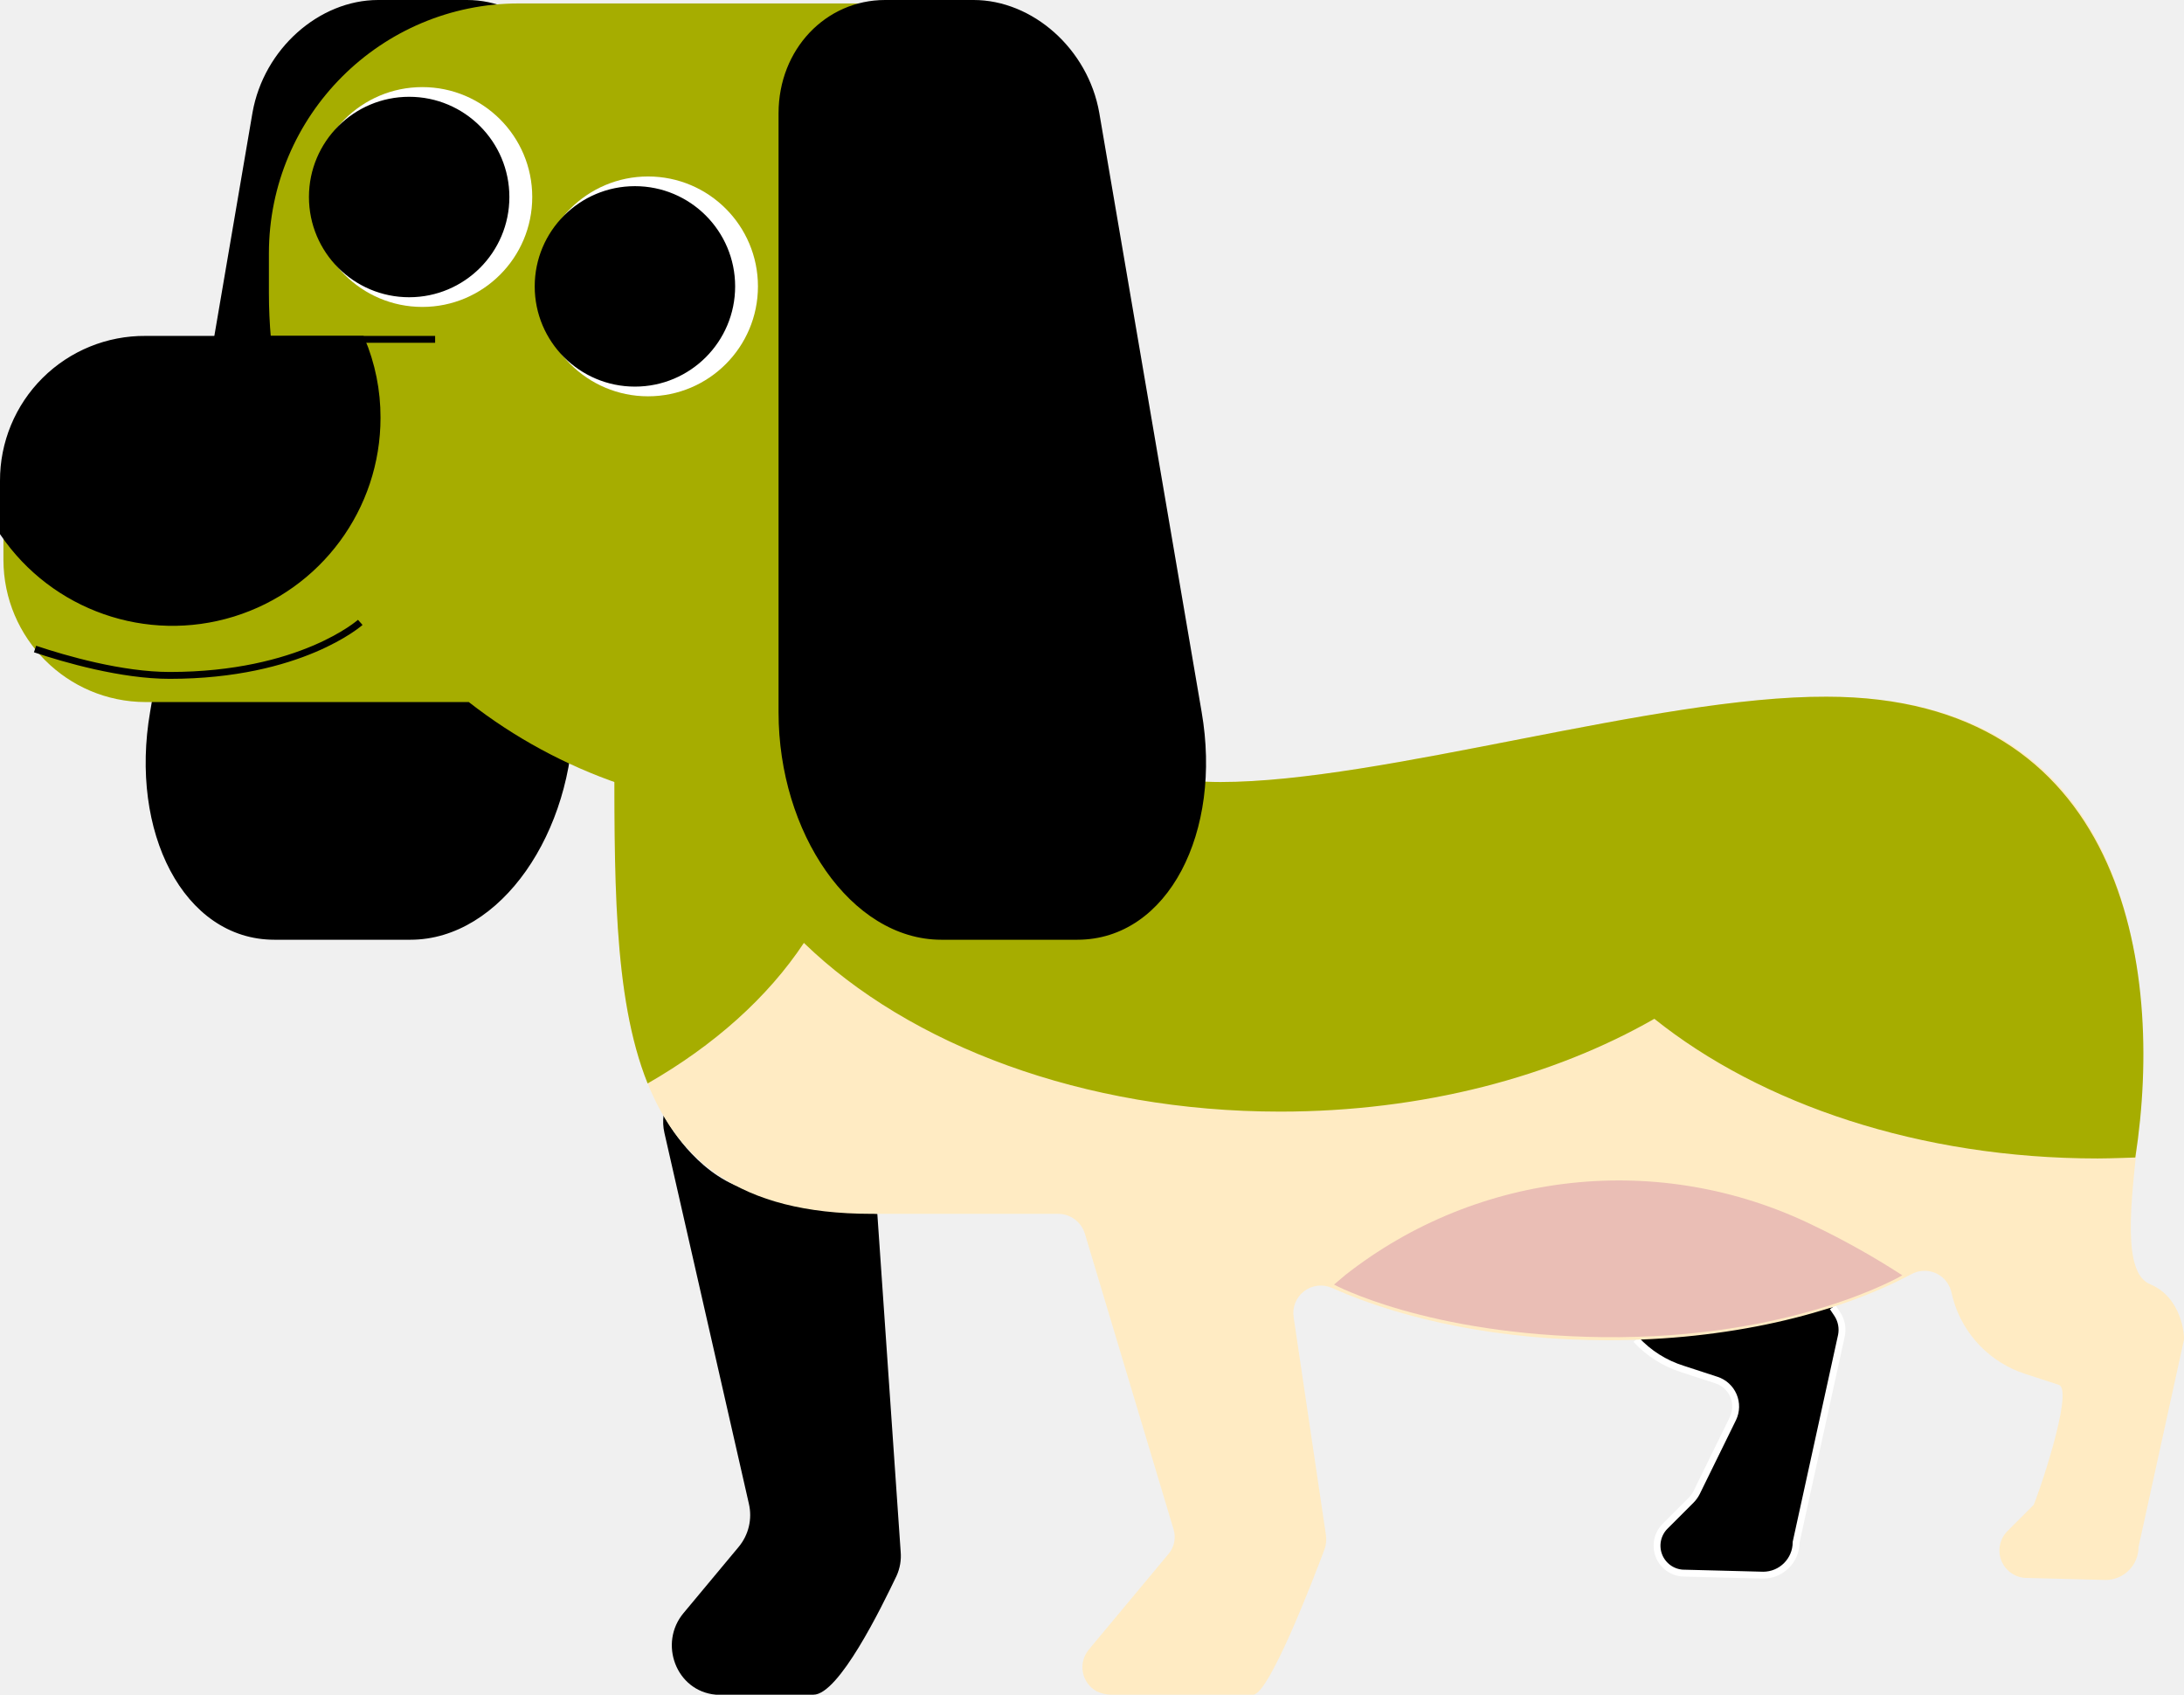
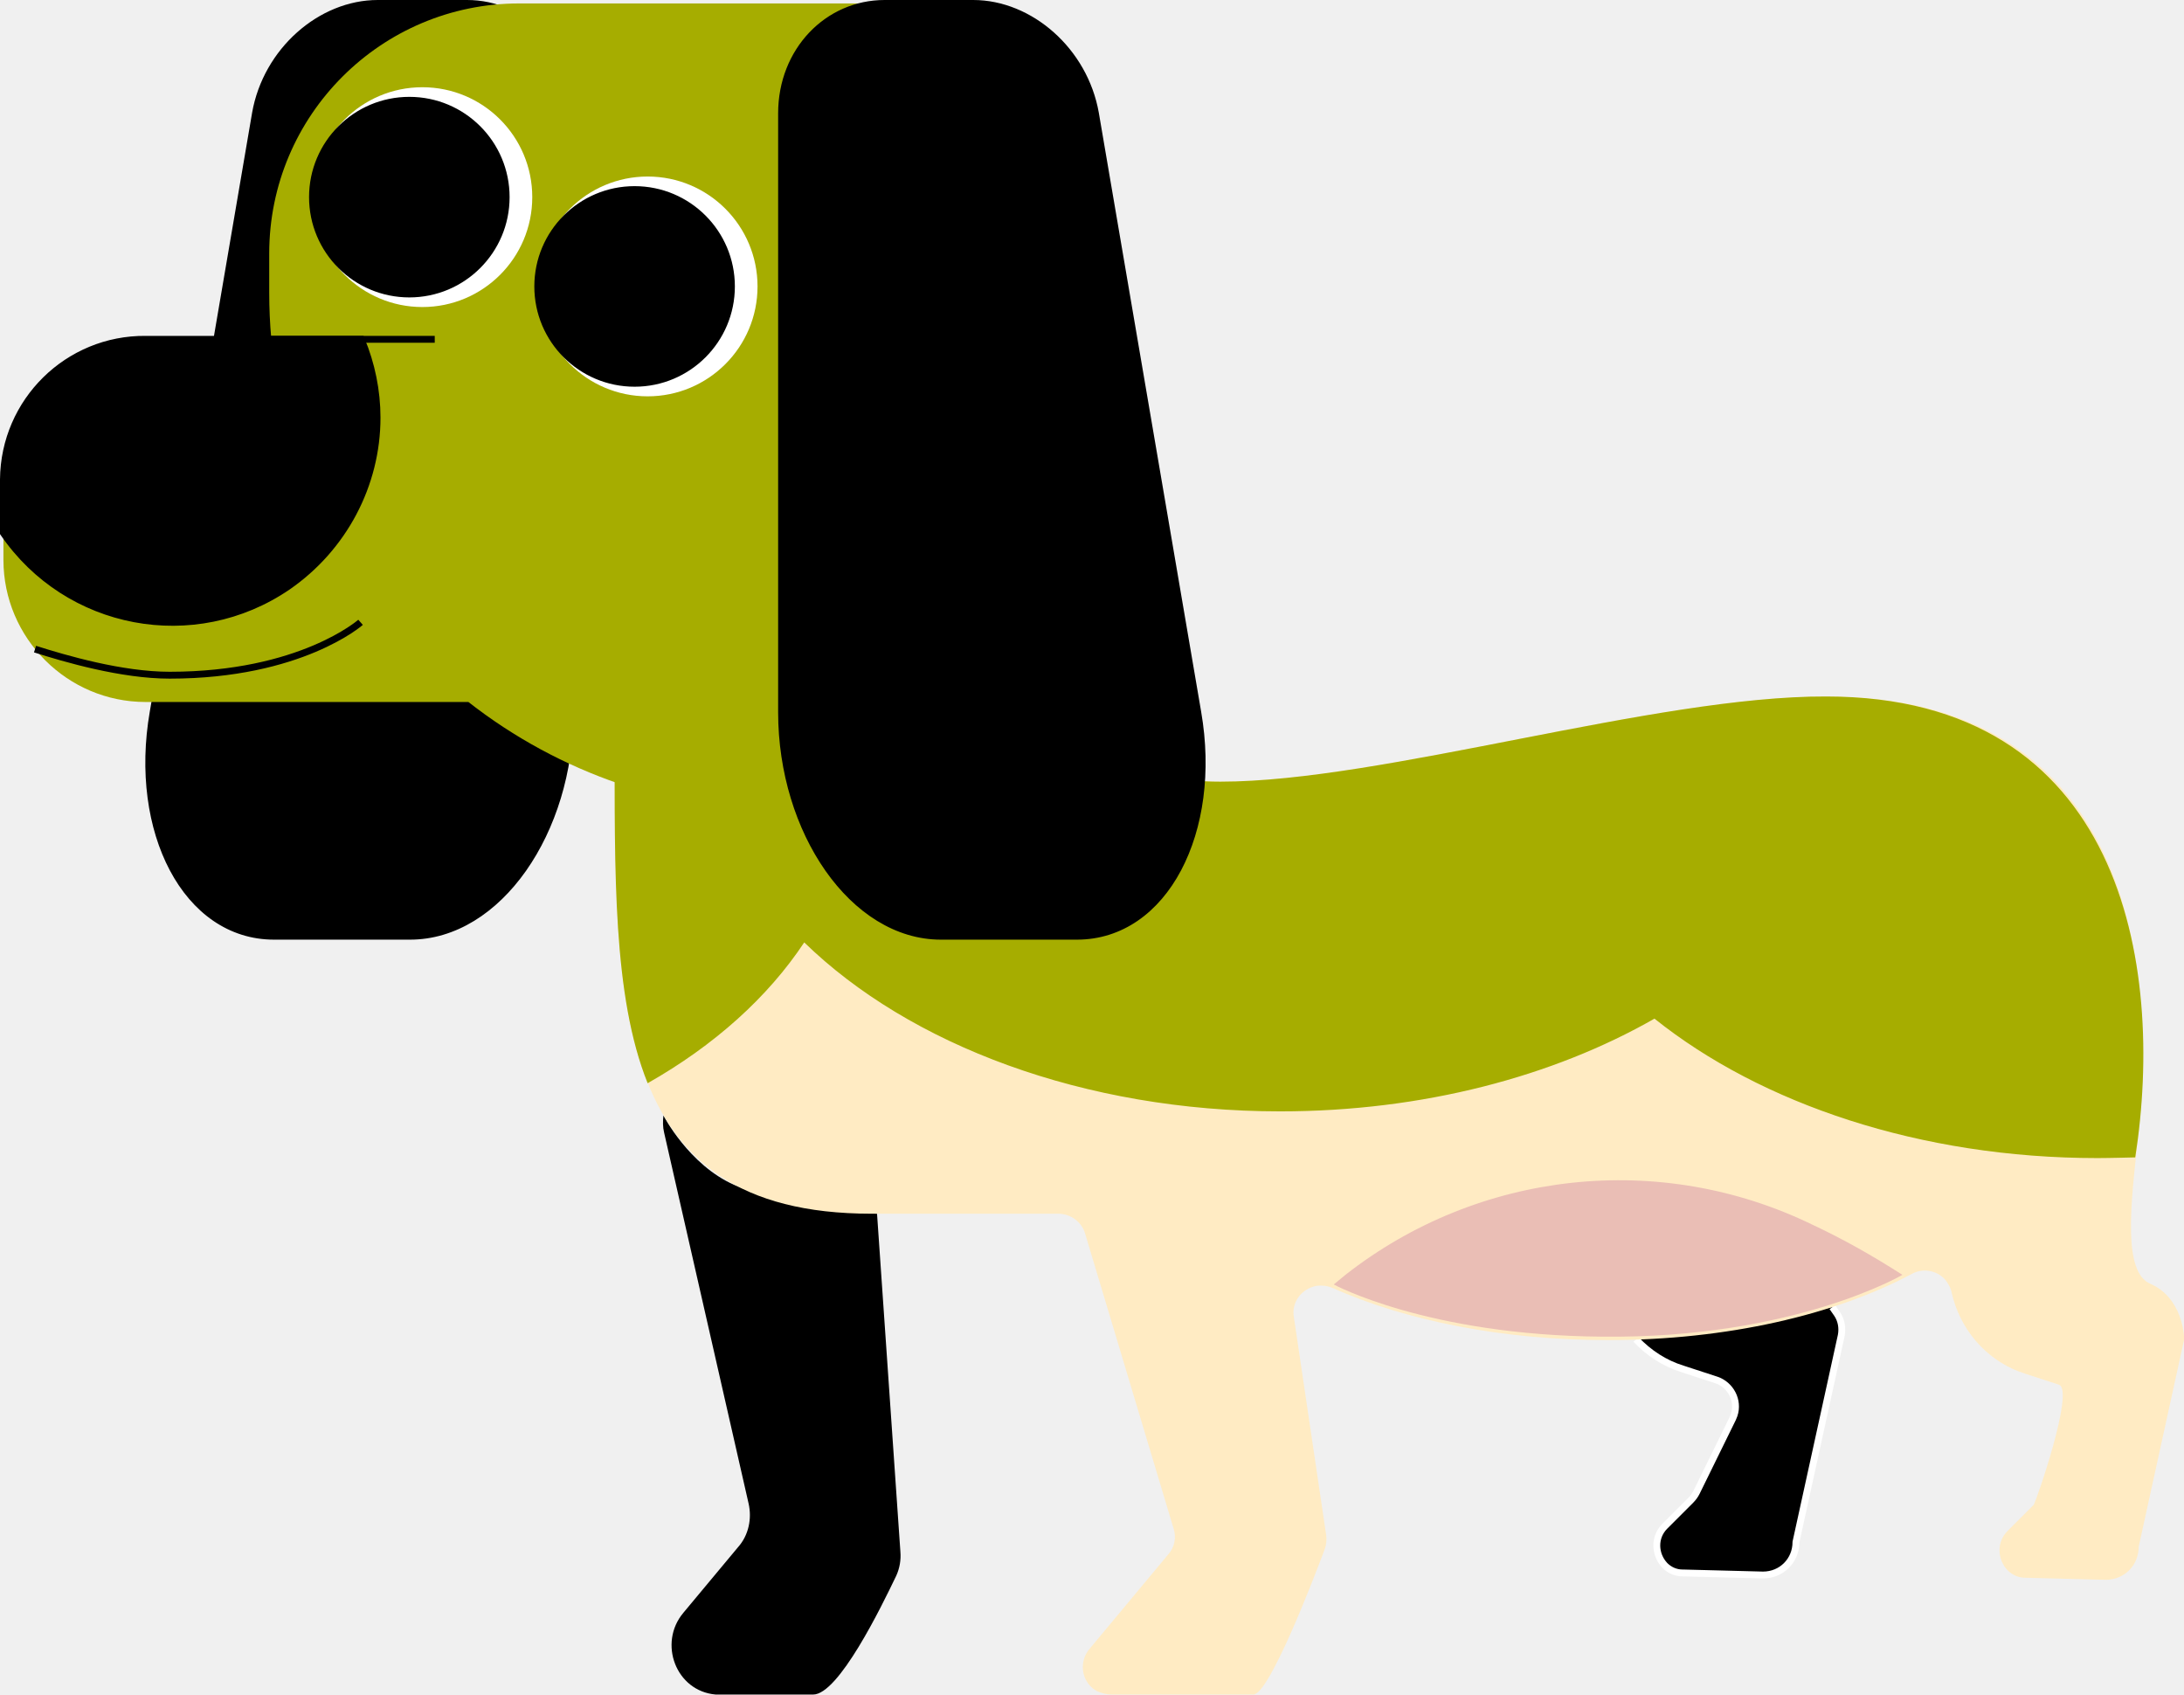
- <svg xmlns="http://www.w3.org/2000/svg" width="317.97" height="246.7" viewBox="0 0 317.97 246.7">
-   <path d="M238.19,195A15.58,15.58,0,0,0,245,199.3l4.9,1.6a4.05,4.05,0,0,1,2.4,5.6L247,217.3a4.44,4.44,0,0,1-.8,1.1l-3.8,3.8A4,4,0,0,0,245,229h.1l11.6.3a4.8,4.8,0,0,0,4.8-4.8l6.6-30.1a4.19,4.19,0,0,0-.6-3.1l-.67-1" stroke="#fff" stroke-miterlimit="10" />
-   <path d="M127.73,176.7l3.4,49.2a7,7,0,0,1-.6,3.5c-2.2,4.6-8.4,17.3-12.1,17.3h-14.2c-5.8-.5-8.4-7.5-4.7-11.9l8-9.6a7.24,7.24,0,0,0,1.5-6.3l-12.3-54a7.23,7.23,0,0,1-.12-2.54s3.67,7.17,10.26,10.11C114.85,176,127.73,176.7,127.73,176.7Z" />
-   <path d="M177.7,113.84c-23.6,0-63.95-17.84-63.95-17.84-27.9,0-24.3-16.9-24.3,11.1h0c0,38.4-1,69.6,37.4,69.6h27.2a4.08,4.08,0,0,1,3.9,2.9l12.9,43a3.83,3.83,0,0,1-.8,3.7l-11.5,13.8a4,4,0,0,0,1.1,6.1,5,5,0,0,0,2.1.5h20.7c2.3,0,8.8-16.9,10.4-21.2a4.42,4.42,0,0,0,.2-2l-4.7-31.7a4,4,0,0,1,5.6-4.3c10.8,4.8,24.8,7.6,40.1,7.6,17.4,0,33.1-3.7,44.2-9.6a4,4,0,0,1,5.8,2.4l.3,1.2a16,16,0,0,0,10.5,10.9l4.9,1.6c2.3.8-3.4,17.2-3.7,17.5l-3.8,3.8a4,4,0,0,0,2.6,6.8h.1l11.6.3a4.8,4.8,0,0,0,4.8-4.8l6.6-30.1c.13-.71-.3-6.24-4.93-8.16-4-1.66-2.85-11.44-1.77-21.14,3-27.31-2.32-64.38-45.32-64.38C241,101.32,201.3,113.84,177.7,113.84Z" fill="#ffebc3" />
-   <path d="M265.93,101.42c-24.9-.1-64.63,12.42-88.23,12.42S113.75,96,113.75,96c-27.9,0-24.3-16.9-24.3,11.1,0,19.93-.27,37.92,4.84,50.62,9.67-5.54,17.49-12.52,22.75-20.46,15.32,14.85,40.66,24.56,69.34,24.56,20.75,0,39.75-5.08,54.48-13.51,15.53,12.43,38.67,20.33,64.54,20.33,1.84,0,5.48-.14,5.48-.14C315.26,140.33,308.93,101.42,265.93,101.42Z" fill="#a6ad00" />
-   <path id="tummy" data-name="tummy" d="M194.22,187s13.57,7.35,39.07,7.65c27.88.34,43.67-9,43.67-9a114.23,114.23,0,0,0-13.1-7.33,64.49,64.49,0,0,0-68,7.29Z" fill="#eabeb5" />
-   <path d="M83,103.7V16.5c0-9.1-6.7-16-15-16H55.05c-8.3,0-16.2,6.9-17.8,16l-14.9,87.2c-3,17.3,4.8,32.6,17.6,32.6h19.8C72.55,136.3,83,121,83,103.7Z" stroke="#000" />
-   <path d="M125.75.5H75.55a36.4,36.4,0,0,0-36.4,36.4v5.7c0,2.3.1,4.5.3,6.7H21.2A20.68,20.68,0,0,0,.5,70V81.5a20.74,20.74,0,0,0,20.7,20.7H68.25a75.49,75.49,0,0,0,46.6,16h10.9a25,25,0,0,0,25-25V25.4A25,25,0,0,0,125.75.5Z" fill="#a6ad00" />
-   <path d="M113.85,103.7V16.5c0-9.1,6.7-16,15-16h12.9c8.3,0,16.2,6.9,17.8,16l14.9,87.2c3,17.3-4.8,32.6-17.6,32.6h-19.8C124.25,136.3,113.85,121,113.85,103.7Z" stroke="#000" />
-   <path id="Nose" d="M.5,70v7.6A29.79,29.79,0,0,0,54.9,60.8a29,29,0,0,0-2.3-11.4H21.2A20.53,20.53,0,0,0,.5,70Z" stroke="#000" />
-   <path id="Nose-2" data-name="Nose" d="M63.35,49.4H32" stroke="#000" />
-   <path id="Nose-3" data-name="Nose" d="M52.45,90.6S43.8,98.32,24.7,98.32c-7,0-15.21-2.37-19.6-3.84" fill="none" stroke="#000" />
-   <circle cx="61.49" cy="28.68" r="16" fill="#fff" />
-   <circle cx="59.57" cy="28.68" r="14.09" stroke="#000" />
-   <circle cx="94.35" cy="41.69" r="16" fill="#fff" />
-   <circle cx="92.44" cy="41.69" r="14.09" stroke="#000" />
+ <svg xmlns="http://www.w3.org/2000/svg" version="1.1" id="Layer_1" x="0px" y="0px" width="318px" height="246.7px" viewBox="0 0 318 246.7" style="enable-background:new 0 0 318 246.7;" xml:space="preserve">
+   <style type="text/css">
+ 	.st0{stroke:#FFFFFF;stroke-miterlimit:10;}
+ 	.st1{fill:#FFEBC3;}
+ 	.st2{fill:#A6AD00;}
+ 	.st3{fill:#EABEB5;}
+ 	.st4{stroke:#000000;}
+ 	.st5{fill:none;stroke:#000000;}
+ 	.st6{fill:#FFFFFF;}
+ </style>
+   <path class="st0" d="M238.2,195c1.9,2,4.2,3.5,6.8,4.3l4.9,1.6c2.1,0.7,3.3,3,2.6,5.1c-0.1,0.2-0.1,0.3-0.2,0.5l-5.3,10.8  c-0.2,0.4-0.5,0.8-0.8,1.1l-3.8,3.8c-1.6,1.6-1.5,4.1,0,5.7c0.7,0.7,1.6,1.1,2.6,1.1h0.1l11.6,0.3c2.7,0,4.8-2.1,4.8-4.8l6.6-30.1  c0.2-1.1,0-2.2-0.6-3.1l-0.7-1" />
+   <path d="M127.7,176.7l3.4,49.2c0.1,1.2-0.1,2.4-0.6,3.5c-2.2,4.6-8.4,17.3-12.1,17.3h-14.2c-5.8-0.5-8.4-7.5-4.7-11.9l8-9.6  c1.5-1.7,2-4.1,1.5-6.3l-12.3-54c-0.2-0.8-0.2-1.7-0.1-2.5c0,0,3.7,7.2,10.3,10.1C114.8,176,127.7,176.7,127.7,176.7z" />
+   <path class="st1" d="M177.7,113.8c-23.6,0-63.9-17.8-63.9-17.8c-27.9,0-24.3-16.9-24.3,11.1l0,0c0,38.4-1,69.6,37.4,69.6h27.2  c1.8,0,3.4,1.2,3.9,2.9l12.9,43c0.4,1.3,0.1,2.7-0.8,3.7l-11.5,13.8c-1.4,1.7-1.2,4.2,0.4,5.6c0.2,0.2,0.4,0.3,0.7,0.5  c0.7,0.3,1.4,0.5,2.1,0.5h20.7c2.3,0,8.8-16.9,10.4-21.2c0.2-0.6,0.3-1.3,0.2-2l-4.7-31.7c-0.4-2.2,1.1-4.2,3.3-4.6  c0.8-0.1,1.6,0,2.3,0.3c10.8,4.8,24.8,7.6,40.1,7.6c17.4,0,33.1-3.7,44.2-9.6c1.9-1.1,4.4-0.4,5.4,1.5c0.2,0.3,0.3,0.6,0.4,0.9  l0.3,1.2c1.5,5.2,5.4,9.3,10.5,10.9l4.9,1.6c2.3,0.8-3.4,17.2-3.7,17.5l-3.8,3.8c-1.6,1.6-1.5,4.1,0,5.7c0.7,0.7,1.6,1.1,2.6,1.1  h0.1l11.6,0.3c2.7,0,4.8-2.1,4.8-4.8l6.6-30.1c0.1-0.7-0.3-6.2-4.9-8.2c-4-1.7-2.9-11.4-1.8-21.1c3-27.3-2.3-64.4-45.3-64.4  C241,101.3,201.3,113.8,177.7,113.8z" />
+   <path class="st2" d="M265.9,101.4c-24.9-0.1-64.6,12.4-88.2,12.4S113.8,96,113.8,96c-27.9,0-24.3-16.9-24.3,11.1  c0,19.9-0.3,37.9,4.8,50.6c9.7-5.5,17.5-12.5,22.8-20.5c15.3,14.9,40.7,24.6,69.3,24.6c20.8,0,39.8-5.1,54.5-13.5  c15.5,12.4,38.7,20.3,64.5,20.3c1.8,0,5.5-0.1,5.5-0.1C315.3,140.3,308.9,101.4,265.9,101.4z" />
+   <path id="tummy" class="st3" d="M194.2,187c0,0,13.6,7.4,39.1,7.6c27.9,0.3,43.7-9,43.7-9c-4.2-2.7-8.6-5.2-13.1-7.3  c-22.2-10.8-48.6-7.9-68,7.3L194.2,187z" />
+   <path class="st4" d="M83,103.7V16.5c0-9.1-6.7-16-15-16H55c-8.3,0-16.2,6.9-17.8,16l-14.9,87.2c-3,17.3,4.8,32.6,17.6,32.6h19.8  C72.6,136.3,83,121,83,103.7z" />
+   <path class="st2" d="M125.8,0.5H75.6c-20.1,0-36.4,16.3-36.4,36.4l0,0v5.7c0,2.3,0.1,4.5,0.3,6.7H21.2C9.8,49.3,0.5,58.5,0.5,70  c0,0,0,0,0,0v11.5c0,11.4,9.3,20.7,20.7,20.7h47c13.3,10.4,29.7,16,46.6,16h10.9c13.8,0,25-11.2,25-25V25.4  C150.7,11.6,139.5,0.5,125.8,0.5z" />
+   <path class="st4" d="M113.8,103.7V16.5c0-9.1,6.7-16,15-16h12.9c8.3,0,16.2,6.9,17.8,16l14.9,87.2c3,17.3-4.8,32.6-17.6,32.6H137  C124.2,136.3,113.8,121,113.8,103.7z" />
+   <path id="nose" class="st4" d="M0.5,70v7.6c9.3,13.6,27.8,17.1,41.4,7.8c8.1-5.6,13-14.8,13-24.6c0-3.9-0.8-7.8-2.3-11.4H21.2  c-11.3-0.1-20.6,9-20.7,20.4C0.5,69.8,0.5,69.9,0.5,70z" />
+   <path id="Nose-2" class="st4" d="M63.3,49.4H32" />
+   <path id="Nose-3" class="st5" d="M52.5,90.6c0,0-8.7,7.7-27.8,7.7c-7,0-15.2-2.4-19.6-3.8" />
+   <circle class="st6" cx="61.5" cy="28.7" r="16" />
+   <circle class="st4" cx="59.6" cy="28.7" r="14.1" />
+   <circle class="st6" cx="94.3" cy="41.7" r="16" />
+   <circle class="st4" cx="92.4" cy="41.7" r="14.1" />
</svg>
